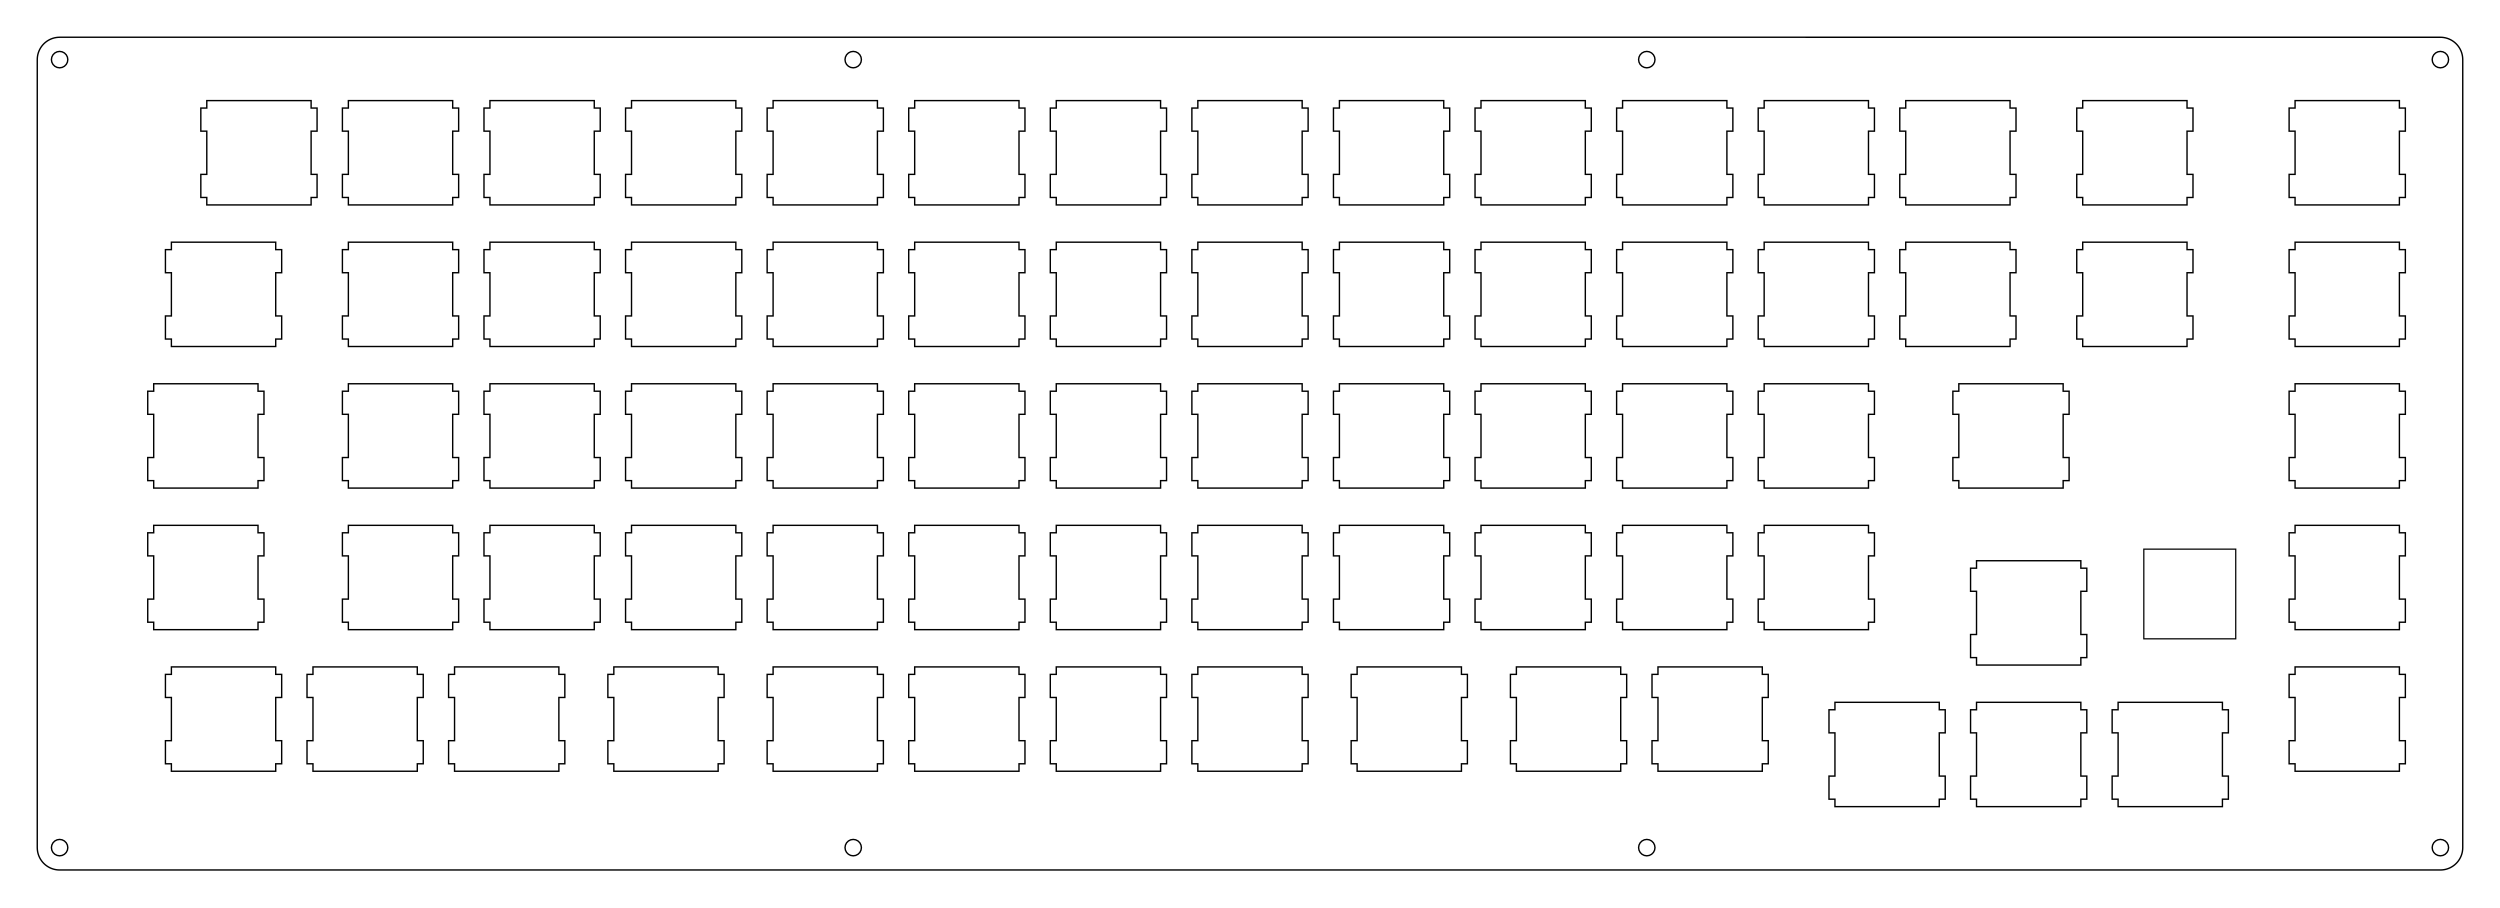
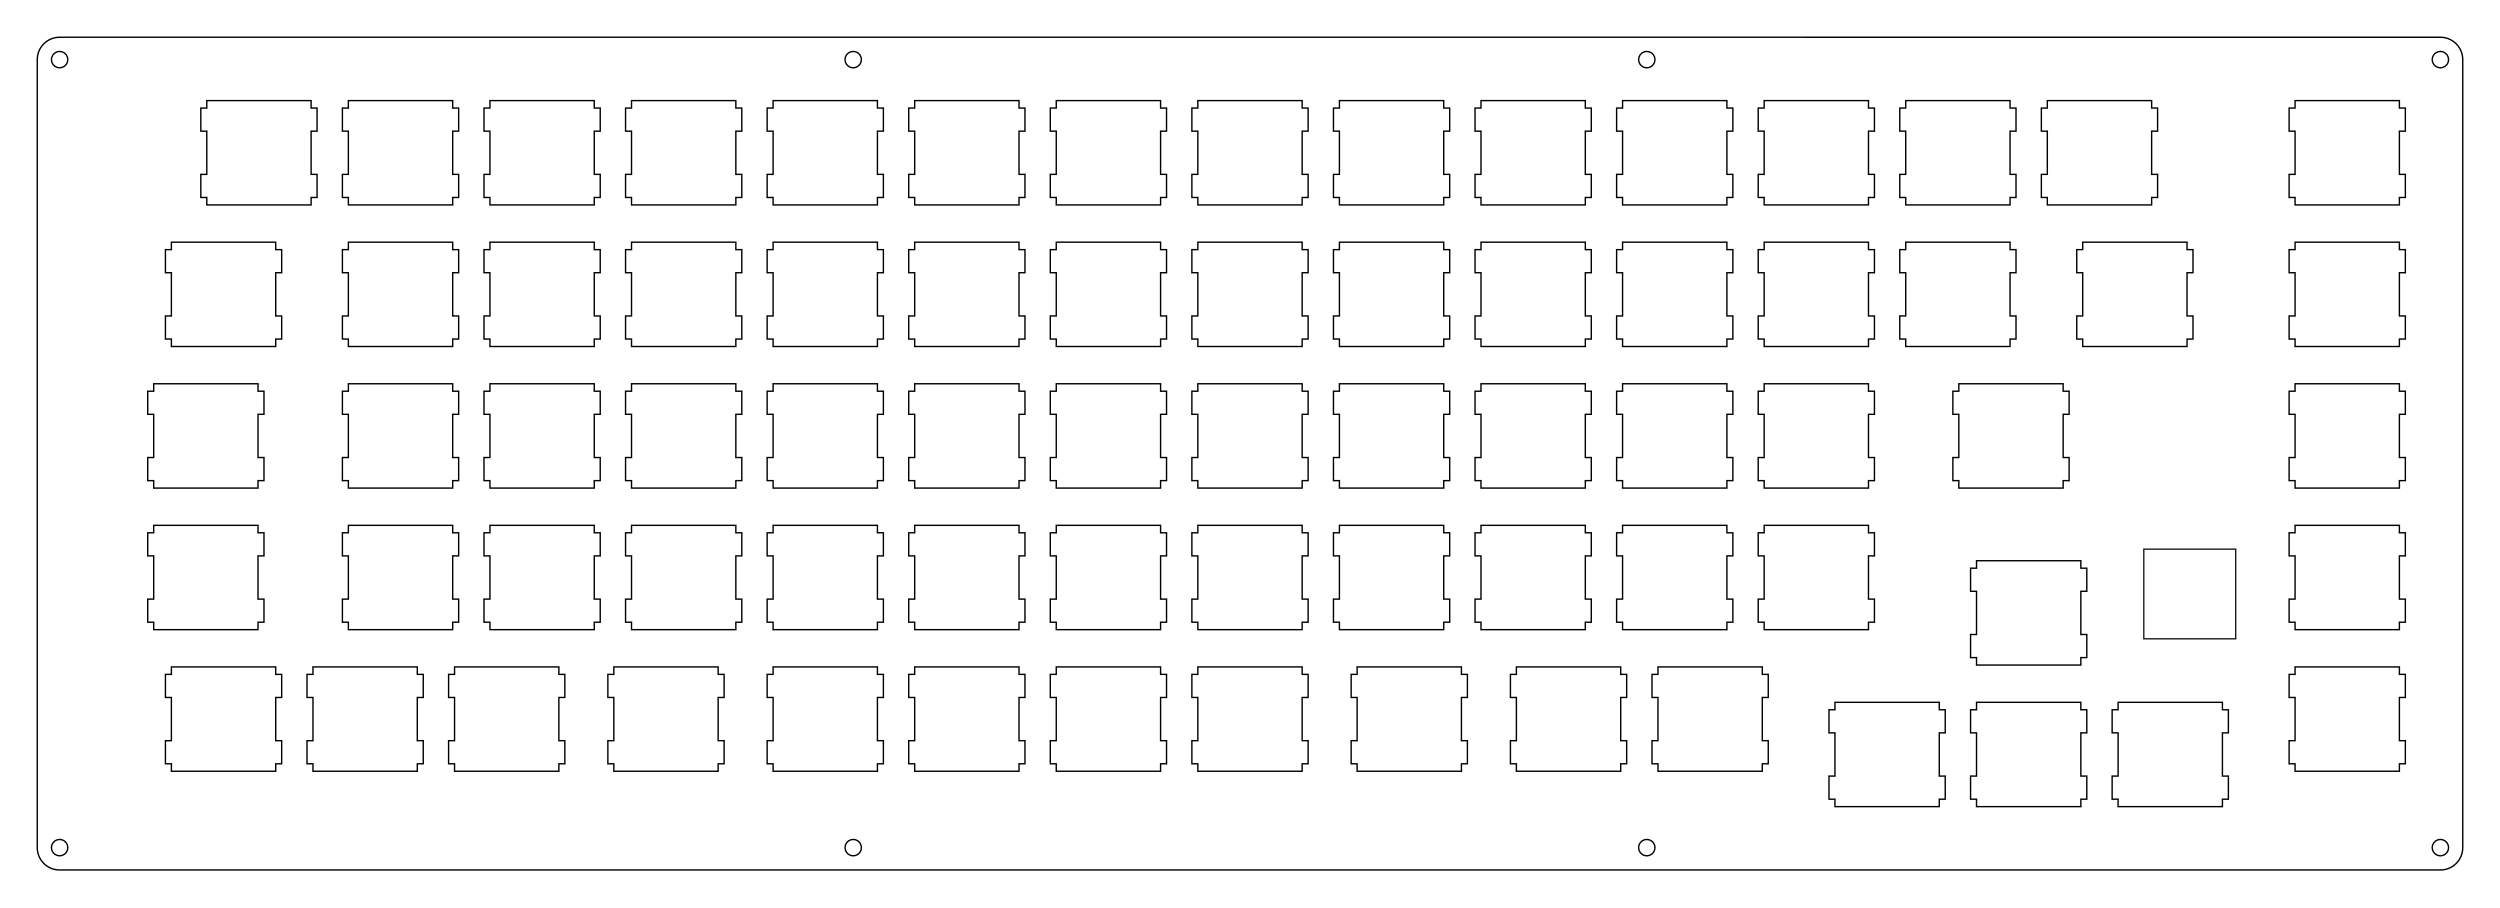
<svg xmlns="http://www.w3.org/2000/svg" width="335.502mm" height="121.752mm" viewBox="0.000 0.000 335.502 121.752" version="1.1" id="svg979">
  <defs id="defs983" />
  <polygon points="327.502,5.001 327.737,5.010 327.971,5.037 328.202,5.083 328.429,5.147 328.650,5.229 328.863,5.327 329.069,5.443 329.265,5.573 329.450,5.719 329.623,5.879 329.783,6.052 329.929,6.237 330.059,6.433 330.175,6.639 330.273,6.852 330.355,7.073 330.419,7.300 330.465,7.531 330.492,7.765 330.502,8.001 330.502,113.752 330.492,113.987 330.465,114.221 330.419,114.452 330.355,114.679 330.273,114.900 330.175,115.113 330.059,115.319 329.929,115.515 329.783,115.700 329.623,115.873 329.450,116.033 329.265,116.179 329.069,116.309 328.863,116.425 328.650,116.523 328.429,116.605 328.202,116.669 327.971,116.715 327.737,116.742 327.502,116.752 8.001,116.752 7.765,116.742 7.531,116.715 7.300,116.669 7.073,116.605 6.852,116.523 6.639,116.425 6.433,116.309 6.237,116.179 6.052,116.033 5.879,115.873 5.719,115.700 5.573,115.515 5.443,115.319 5.327,115.113 5.229,114.900 5.147,114.679 5.083,114.452 5.037,114.221 5.010,113.987 5.000,113.751 5.001,8.001 5.010,7.765 5.037,7.531 5.083,7.300 5.147,7.073 5.229,6.852 5.327,6.639 5.443,6.433 5.573,6.237 5.719,6.052 5.879,5.879 6.052,5.719 6.237,5.573 6.433,5.443 6.639,5.327 6.852,5.229 7.073,5.147 7.300,5.083 7.531,5.037 7.765,5.010 8.001,5.000" style="fill:none;stroke-width:0.05mm;stroke:black" id="polygon815" />
  <polygon points="7.661,112.705 7.354,112.862 7.111,113.105 6.954,113.412 6.900,113.752 6.954,114.091 7.111,114.398 7.354,114.641 7.661,114.798 8.000,114.852 8.340,114.798 8.647,114.641 8.890,114.398 9.047,114.091 9.100,113.752 9.047,113.412 8.890,113.105 8.647,112.862 8.340,112.705 8.000,112.652" style="fill:none;stroke-width:0.05mm;stroke:black" id="polygon817" />
  <polygon points="114.161,112.705 113.854,112.862 113.611,113.105 113.455,113.412 113.401,113.752 113.455,114.091 113.611,114.398 113.854,114.641 114.161,114.798 114.501,114.852 114.841,114.798 115.147,114.641 115.391,114.398 115.547,114.091 115.601,113.752 115.547,113.412 115.391,113.105 115.147,112.862 114.841,112.705 114.501,112.652" style="fill:none;stroke-width:0.05mm;stroke:black" id="polygon819" />
  <polygon points="220.661,112.705 220.355,112.862 220.111,113.105 219.955,113.412 219.901,113.752 219.955,114.091 220.111,114.398 220.355,114.641 220.661,114.798 221.001,114.852 221.341,114.798 221.648,114.641 221.891,114.398 222.047,114.091 222.101,113.752 222.047,113.412 221.891,113.105 221.648,112.862 221.341,112.705 221.001,112.652" style="fill:none;stroke-width:0.05mm;stroke:black" id="polygon821" />
  <polygon points="327.162,112.705 326.855,112.862 326.612,113.105 326.455,113.412 326.402,113.752 326.455,114.091 326.612,114.398 326.855,114.641 327.162,114.798 327.502,114.852 327.841,114.798 328.148,114.641 328.391,114.398 328.548,114.091 328.601,113.752 328.548,113.412 328.391,113.105 328.148,112.862 327.841,112.705 327.502,112.652" style="fill:none;stroke-width:0.05mm;stroke:black" id="polygon823" />
  <polygon points="284.251,94.251 284.251,95.251 283.451,95.251 283.451,98.351 284.251,98.351 284.251,104.151 283.451,104.151 283.451,107.251 284.251,107.251 284.251,108.251 298.251,108.251 298.251,107.251 299.051,107.251 299.051,104.151 298.251,104.151 298.251,98.351 299.051,98.351 299.051,95.251 298.251,95.251 298.251,94.251" style="fill:none;stroke-width:0.05mm;stroke:black" id="polygon825" />
  <polygon points="265.251,94.251 265.251,95.251 264.451,95.251 264.451,98.351 265.251,98.351 265.251,104.151 264.451,104.151 264.451,107.251 265.251,107.251 265.251,108.251 279.251,108.251 279.251,107.251 280.051,107.251 280.051,104.151 279.251,104.151 279.251,98.351 280.051,98.351 280.051,95.251 279.251,95.251 279.251,94.251" style="fill:none;stroke-width:0.05mm;stroke:black" id="polygon827" />
  <polygon points="246.251,94.251 246.251,95.251 245.451,95.251 245.451,98.351 246.251,98.351 246.251,104.151 245.451,104.151 245.451,107.251 246.251,107.251 246.251,108.251 260.251,108.251 260.251,107.251 261.051,107.251 261.051,104.151 260.251,104.151 260.251,98.351 261.051,98.351 261.051,95.251 260.251,95.251 260.251,94.251" style="fill:none;stroke-width:0.05mm;stroke:black" id="polygon829" />
  <polygon points="308.001,89.501 308.001,90.501 307.201,90.501 307.201,93.601 308.001,93.601 308.001,99.401 307.201,99.401 307.201,102.501 308.001,102.501 308.001,103.501 322.001,103.501 322.001,102.501 322.801,102.501 322.801,99.401 322.001,99.401 322.001,93.601 322.801,93.601 322.801,90.501 322.001,90.501 322.001,89.501" style="fill:none;stroke-width:0.05mm;stroke:black" id="polygon831" />
  <polygon points="222.501,89.501 222.501,90.501 221.701,90.501 221.701,93.601 222.501,93.601 222.501,99.401 221.701,99.401 221.701,102.501 222.501,102.501 222.501,103.501 236.501,103.501 236.501,102.501 237.301,102.501 237.301,99.401 236.501,99.401 236.501,93.601 237.301,93.601 237.301,90.501 236.501,90.501 236.501,89.501" style="fill:none;stroke-width:0.05mm;stroke:black" id="polygon833" />
  <polygon points="203.501,89.501 203.501,90.501 202.701,90.501 202.701,93.601 203.501,93.601 203.501,99.401 202.701,99.401 202.701,102.501 203.501,102.501 203.501,103.501 217.501,103.501 217.501,102.501 218.301,102.501 218.301,99.401 217.501,99.401 217.501,93.601 218.301,93.601 218.301,90.501 217.501,90.501 217.501,89.501" style="fill:none;stroke-width:0.05mm;stroke:black" id="polygon835" />
  <polygon points="182.126,89.501 182.126,90.501 181.326,90.501 181.326,93.601 182.126,93.601 182.126,99.401 181.326,99.401 181.326,102.501 182.126,102.501 182.126,103.501 196.126,103.501 196.126,102.501 196.926,102.501 196.926,99.401 196.126,99.401 196.126,93.601 196.926,93.601 196.926,90.501 196.126,90.501 196.126,89.501" style="fill:none;stroke-width:0.05mm;stroke:black" id="polygon837" />
  <polygon points="160.751,89.501 160.751,90.501 159.951,90.501 159.951,93.601 160.751,93.601 160.751,99.401 159.951,99.401 159.951,102.501 160.751,102.501 160.751,103.501 174.751,103.501 174.751,102.501 175.551,102.501 175.551,99.401 174.751,99.401 174.751,93.601 175.551,93.601 175.551,90.501 174.751,90.501 174.751,89.501" style="fill:none;stroke-width:0.05mm;stroke:black" id="polygon839" />
  <polygon points="141.751,89.501 141.751,90.501 140.951,90.501 140.951,93.601 141.751,93.601 141.751,99.401 140.951,99.401 140.951,102.501 141.751,102.501 141.751,103.501 155.751,103.501 155.751,102.501 156.551,102.501 156.551,99.401 155.751,99.401 155.751,93.601 156.551,93.601 156.551,90.501 155.751,90.501 155.751,89.501" style="fill:none;stroke-width:0.05mm;stroke:black" id="polygon841" />
  <polygon points="122.751,89.501 122.751,90.501 121.951,90.501 121.951,93.601 122.751,93.601 122.751,99.401 121.951,99.401 121.951,102.501 122.751,102.501 122.751,103.501 136.751,103.501 136.751,102.501 137.551,102.501 137.551,99.401 136.751,99.401 136.751,93.601 137.551,93.601 137.551,90.501 136.751,90.501 136.751,89.501" style="fill:none;stroke-width:0.05mm;stroke:black" id="polygon843" />
  <polygon points="103.751,89.501 103.751,90.501 102.951,90.501 102.951,93.601 103.751,93.601 103.751,99.401 102.951,99.401 102.951,102.501 103.751,102.501 103.751,103.501 117.751,103.501 117.751,102.501 118.551,102.501 118.551,99.401 117.751,99.401 117.751,93.601 118.551,93.601 118.551,90.501 117.751,90.501 117.751,89.501" style="fill:none;stroke-width:0.05mm;stroke:black" id="polygon845" />
  <polygon points="82.376,89.501 82.376,90.501 81.576,90.501 81.576,93.601 82.376,93.601 82.376,99.401 81.576,99.401 81.576,102.501 82.376,102.501 82.376,103.501 96.376,103.501 96.376,102.501 97.176,102.501 97.176,99.401 96.376,99.401 96.376,93.601 97.176,93.601 97.176,90.501 96.376,90.501 96.376,89.501" style="fill:none;stroke-width:0.05mm;stroke:black" id="polygon847" />
  <polygon points="61.001,89.501 61.001,90.501 60.201,90.501 60.201,93.601 61.001,93.601 61.001,99.401 60.201,99.401 60.201,102.501 61.001,102.501 61.001,103.501 75.001,103.501 75.001,102.501 75.801,102.501 75.801,99.401 75.001,99.401 75.001,93.601 75.801,93.601 75.801,90.501 75.001,90.501 75.001,89.501" style="fill:none;stroke-width:0.05mm;stroke:black" id="polygon849" />
  <polygon points="42.001,89.501 42.001,90.501 41.201,90.501 41.201,93.601 42.001,93.601 42.001,99.401 41.201,99.401 41.201,102.501 42.001,102.501 42.001,103.501 56.001,103.501 56.001,102.501 56.801,102.501 56.801,99.401 56.001,99.401 56.001,93.601 56.801,93.601 56.801,90.501 56.001,90.501 56.001,89.501" style="fill:none;stroke-width:0.05mm;stroke:black" id="polygon851" />
  <polygon points="23.001,89.501 23.001,90.501 22.201,90.501 22.201,93.601 23.001,93.601 23.001,99.401 22.201,99.401 22.201,102.501 23.001,102.501 23.001,103.501 37.001,103.501 37.001,102.501 37.801,102.501 37.801,99.401 37.001,99.401 37.001,93.601 37.801,93.601 37.801,90.501 37.001,90.501 37.001,89.501" style="fill:none;stroke-width:0.05mm;stroke:black" id="polygon853" />
  <polygon points="265.251,75.251 265.251,76.251 264.451,76.251 264.451,79.351 265.251,79.351 265.251,85.151 264.451,85.151 264.451,88.251 265.251,88.251 265.251,89.251 279.251,89.251 279.251,88.251 280.051,88.251 280.051,85.151 279.251,85.151 279.251,79.351 280.051,79.351 280.051,76.251 279.251,76.251 279.251,75.251" style="fill:none;stroke-width:0.05mm;stroke:black" id="polygon855" />
  <polygon points="308.001,70.501 308.001,71.501 307.201,71.501 307.201,74.601 308.001,74.601 308.001,80.401 307.201,80.401 307.201,83.501 308.001,83.501 308.001,84.501 322.001,84.501 322.001,83.501 322.801,83.501 322.801,80.401 322.001,80.401 322.001,74.601 322.801,74.601 322.801,71.501 322.001,71.501 322.001,70.501" style="fill:none;stroke-width:0.05mm;stroke:black" id="polygon857" />
  <polygon points="236.751,70.501 236.751,71.501 235.951,71.501 235.951,74.601 236.751,74.601 236.751,80.401 235.951,80.401 235.951,83.501 236.751,83.501 236.751,84.501 250.751,84.501 250.751,83.501 251.551,83.501 251.551,80.401 250.751,80.401 250.751,74.601 251.551,74.601 251.551,71.501 250.751,71.501 250.751,70.501" style="fill:none;stroke-width:0.05mm;stroke:black" id="polygon859" />
  <polygon points="217.751,70.501 217.751,71.501 216.951,71.501 216.951,74.601 217.751,74.601 217.751,80.401 216.951,80.401 216.951,83.501 217.751,83.501 217.751,84.501 231.751,84.501 231.751,83.501 232.551,83.501 232.551,80.401 231.751,80.401 231.751,74.601 232.551,74.601 232.551,71.501 231.751,71.501 231.751,70.501" style="fill:none;stroke-width:0.05mm;stroke:black" id="polygon861" />
  <polygon points="198.751,70.501 198.751,71.501 197.951,71.501 197.951,74.601 198.751,74.601 198.751,80.401 197.951,80.401 197.951,83.501 198.751,83.501 198.751,84.501 212.751,84.501 212.751,83.501 213.551,83.501 213.551,80.401 212.751,80.401 212.751,74.601 213.551,74.601 213.551,71.501 212.751,71.501 212.751,70.501" style="fill:none;stroke-width:0.05mm;stroke:black" id="polygon863" />
  <polygon points="179.751,70.501 179.751,71.501 178.951,71.501 178.951,74.601 179.751,74.601 179.751,80.401 178.951,80.401 178.951,83.501 179.751,83.501 179.751,84.501 193.751,84.501 193.751,83.501 194.551,83.501 194.551,80.401 193.751,80.401 193.751,74.601 194.551,74.601 194.551,71.501 193.751,71.501 193.751,70.501" style="fill:none;stroke-width:0.05mm;stroke:black" id="polygon865" />
  <polygon points="160.751,70.501 160.751,71.501 159.951,71.501 159.951,74.601 160.751,74.601 160.751,80.401 159.951,80.401 159.951,83.501 160.751,83.501 160.751,84.501 174.751,84.501 174.751,83.501 175.551,83.501 175.551,80.401 174.751,80.401 174.751,74.601 175.551,74.601 175.551,71.501 174.751,71.501 174.751,70.501" style="fill:none;stroke-width:0.05mm;stroke:black" id="polygon867" />
  <polygon points="141.751,70.501 141.751,71.501 140.951,71.501 140.951,74.601 141.751,74.601 141.751,80.401 140.951,80.401 140.951,83.501 141.751,83.501 141.751,84.501 155.751,84.501 155.751,83.501 156.551,83.501 156.551,80.401 155.751,80.401 155.751,74.601 156.551,74.601 156.551,71.501 155.751,71.501 155.751,70.501" style="fill:none;stroke-width:0.05mm;stroke:black" id="polygon869" />
  <polygon points="122.751,70.501 122.751,71.501 121.951,71.501 121.951,74.601 122.751,74.601 122.751,80.401 121.951,80.401 121.951,83.501 122.751,83.501 122.751,84.501 136.751,84.501 136.751,83.501 137.551,83.501 137.551,80.401 136.751,80.401 136.751,74.601 137.551,74.601 137.551,71.501 136.751,71.501 136.751,70.501" style="fill:none;stroke-width:0.05mm;stroke:black" id="polygon871" />
  <polygon points="103.751,70.501 103.751,71.501 102.951,71.501 102.951,74.601 103.751,74.601 103.751,80.401 102.951,80.401 102.951,83.501 103.751,83.501 103.751,84.501 117.751,84.501 117.751,83.501 118.551,83.501 118.551,80.401 117.751,80.401 117.751,74.601 118.551,74.601 118.551,71.501 117.751,71.501 117.751,70.501" style="fill:none;stroke-width:0.05mm;stroke:black" id="polygon873" />
  <polygon points="84.751,70.501 84.751,71.501 83.951,71.501 83.951,74.601 84.751,74.601 84.751,80.401 83.951,80.401 83.951,83.501 84.751,83.501 84.751,84.501 98.751,84.501 98.751,83.501 99.551,83.501 99.551,80.401 98.751,80.401 98.751,74.601 99.551,74.601 99.551,71.501 98.751,71.501 98.751,70.501" style="fill:none;stroke-width:0.05mm;stroke:black" id="polygon875" />
  <polygon points="65.751,70.501 65.751,71.501 64.951,71.501 64.951,74.601 65.751,74.601 65.751,80.401 64.951,80.401 64.951,83.501 65.751,83.501 65.751,84.501 79.751,84.501 79.751,83.501 80.551,83.501 80.551,80.401 79.751,80.401 79.751,74.601 80.551,74.601 80.551,71.501 79.751,71.501 79.751,70.501" style="fill:none;stroke-width:0.05mm;stroke:black" id="polygon877" />
  <polygon points="46.751,70.501 46.751,71.501 45.951,71.501 45.951,74.601 46.751,74.601 46.751,80.401 45.951,80.401 45.951,83.501 46.751,83.501 46.751,84.501 60.751,84.501 60.751,83.501 61.551,83.501 61.551,80.401 60.751,80.401 60.751,74.601 61.551,74.601 61.551,71.501 60.751,71.501 60.751,70.501" style="fill:none;stroke-width:0.05mm;stroke:black" id="polygon879" />
  <polygon points="20.626,70.501 20.626,71.501 19.826,71.501 19.826,74.601 20.626,74.601 20.626,80.401 19.826,80.401 19.826,83.501 20.626,83.501 20.626,84.501 34.626,84.501 34.626,83.501 35.426,83.501 35.426,80.401 34.626,80.401 34.626,74.601 35.426,74.601 35.426,71.501 34.626,71.501 34.626,70.501" style="fill:none;stroke-width:0.05mm;stroke:black" id="polygon881" />
  <polygon points="308.001,51.501 308.001,52.501 307.201,52.501 307.201,55.601 308.001,55.601 308.001,61.401 307.201,61.401 307.201,64.501 308.001,64.501 308.001,65.501 322.001,65.501 322.001,64.501 322.801,64.501 322.801,61.401 322.001,61.401 322.001,55.601 322.801,55.601 322.801,52.501 322.001,52.501 322.001,51.501" style="fill:none;stroke-width:0.05mm;stroke:black" id="polygon883" />
  <polygon points="262.876,51.501 262.876,52.501 262.076,52.501 262.076,55.601 262.876,55.601 262.876,61.401 262.076,61.401 262.076,64.501 262.876,64.501 262.876,65.501 276.876,65.501 276.876,64.501 277.676,64.501 277.676,61.401 276.876,61.401 276.876,55.601 277.676,55.601 277.676,52.501 276.876,52.501 276.876,51.501" style="fill:none;stroke-width:0.05mm;stroke:black" id="polygon885" />
  <polygon points="236.751,51.501 236.751,52.501 235.951,52.501 235.951,55.601 236.751,55.601 236.751,61.401 235.951,61.401 235.951,64.501 236.751,64.501 236.751,65.501 250.751,65.501 250.751,64.501 251.551,64.501 251.551,61.401 250.751,61.401 250.751,55.601 251.551,55.601 251.551,52.501 250.751,52.501 250.751,51.501" style="fill:none;stroke-width:0.05mm;stroke:black" id="polygon887" />
  <polygon points="217.751,51.501 217.751,52.501 216.951,52.501 216.951,55.601 217.751,55.601 217.751,61.401 216.951,61.401 216.951,64.501 217.751,64.501 217.751,65.501 231.751,65.501 231.751,64.501 232.551,64.501 232.551,61.401 231.751,61.401 231.751,55.601 232.551,55.601 232.551,52.501 231.751,52.501 231.751,51.501" style="fill:none;stroke-width:0.05mm;stroke:black" id="polygon889" />
  <polygon points="198.751,51.501 198.751,52.501 197.951,52.501 197.951,55.601 198.751,55.601 198.751,61.401 197.951,61.401 197.951,64.501 198.751,64.501 198.751,65.501 212.751,65.501 212.751,64.501 213.551,64.501 213.551,61.401 212.751,61.401 212.751,55.601 213.551,55.601 213.551,52.501 212.751,52.501 212.751,51.501" style="fill:none;stroke-width:0.05mm;stroke:black" id="polygon891" />
  <polygon points="179.751,51.501 179.751,52.501 178.951,52.501 178.951,55.601 179.751,55.601 179.751,61.401 178.951,61.401 178.951,64.501 179.751,64.501 179.751,65.501 193.751,65.501 193.751,64.501 194.551,64.501 194.551,61.401 193.751,61.401 193.751,55.601 194.551,55.601 194.551,52.501 193.751,52.501 193.751,51.501" style="fill:none;stroke-width:0.05mm;stroke:black" id="polygon893" />
  <polygon points="160.751,51.501 160.751,52.501 159.951,52.501 159.951,55.601 160.751,55.601 160.751,61.401 159.951,61.401 159.951,64.501 160.751,64.501 160.751,65.501 174.751,65.501 174.751,64.501 175.551,64.501 175.551,61.401 174.751,61.401 174.751,55.601 175.551,55.601 175.551,52.501 174.751,52.501 174.751,51.501" style="fill:none;stroke-width:0.05mm;stroke:black" id="polygon895" />
  <polygon points="141.751,51.501 141.751,52.501 140.951,52.501 140.951,55.601 141.751,55.601 141.751,61.401 140.951,61.401 140.951,64.501 141.751,64.501 141.751,65.501 155.751,65.501 155.751,64.501 156.551,64.501 156.551,61.401 155.751,61.401 155.751,55.601 156.551,55.601 156.551,52.501 155.751,52.501 155.751,51.501" style="fill:none;stroke-width:0.05mm;stroke:black" id="polygon897" />
  <polygon points="122.751,51.501 122.751,52.501 121.951,52.501 121.951,55.601 122.751,55.601 122.751,61.401 121.951,61.401 121.951,64.501 122.751,64.501 122.751,65.501 136.751,65.501 136.751,64.501 137.551,64.501 137.551,61.401 136.751,61.401 136.751,55.601 137.551,55.601 137.551,52.501 136.751,52.501 136.751,51.501" style="fill:none;stroke-width:0.05mm;stroke:black" id="polygon899" />
  <polygon points="103.751,51.501 103.751,52.501 102.951,52.501 102.951,55.601 103.751,55.601 103.751,61.401 102.951,61.401 102.951,64.501 103.751,64.501 103.751,65.501 117.751,65.501 117.751,64.501 118.551,64.501 118.551,61.401 117.751,61.401 117.751,55.601 118.551,55.601 118.551,52.501 117.751,52.501 117.751,51.501" style="fill:none;stroke-width:0.05mm;stroke:black" id="polygon901" />
  <polygon points="84.751,51.501 84.751,52.501 83.951,52.501 83.951,55.601 84.751,55.601 84.751,61.401 83.951,61.401 83.951,64.501 84.751,64.501 84.751,65.501 98.751,65.501 98.751,64.501 99.551,64.501 99.551,61.401 98.751,61.401 98.751,55.601 99.551,55.601 99.551,52.501 98.751,52.501 98.751,51.501" style="fill:none;stroke-width:0.05mm;stroke:black" id="polygon903" />
  <polygon points="65.751,51.501 65.751,52.501 64.951,52.501 64.951,55.601 65.751,55.601 65.751,61.401 64.951,61.401 64.951,64.501 65.751,64.501 65.751,65.501 79.751,65.501 79.751,64.501 80.551,64.501 80.551,61.401 79.751,61.401 79.751,55.601 80.551,55.601 80.551,52.501 79.751,52.501 79.751,51.501" style="fill:none;stroke-width:0.05mm;stroke:black" id="polygon905" />
  <polygon points="46.751,51.501 46.751,52.501 45.951,52.501 45.951,55.601 46.751,55.601 46.751,61.401 45.951,61.401 45.951,64.501 46.751,64.501 46.751,65.501 60.751,65.501 60.751,64.501 61.551,64.501 61.551,61.401 60.751,61.401 60.751,55.601 61.551,55.601 61.551,52.501 60.751,52.501 60.751,51.501" style="fill:none;stroke-width:0.05mm;stroke:black" id="polygon907" />
  <polygon points="20.626,51.501 20.626,52.501 19.826,52.501 19.826,55.601 20.626,55.601 20.626,61.401 19.826,61.401 19.826,64.501 20.626,64.501 20.626,65.501 34.626,65.501 34.626,64.501 35.426,64.501 35.426,61.401 34.626,61.401 34.626,55.601 35.426,55.601 35.426,52.501 34.626,52.501 34.626,51.501" style="fill:none;stroke-width:0.05mm;stroke:black" id="polygon909" />
  <polygon points="308.001,32.501 308.001,33.501 307.201,33.501 307.201,36.601 308.001,36.601 308.001,42.401 307.201,42.401 307.201,45.501 308.001,45.501 308.001,46.501 322.001,46.501 322.001,45.501 322.801,45.501 322.801,42.401 322.001,42.401 322.001,36.601 322.801,36.601 322.801,33.501 322.001,33.501 322.001,32.501" style="fill:none;stroke-width:0.05mm;stroke:black" id="polygon911" />
  <polygon points="279.501,32.501 279.501,33.501 278.701,33.501 278.701,36.601 279.501,36.601 279.501,42.401 278.701,42.401 278.701,45.501 279.501,45.501 279.501,46.501 293.501,46.501 293.501,45.501 294.301,45.501 294.301,42.401 293.501,42.401 293.501,36.601 294.301,36.601 294.301,33.501 293.501,33.501 293.501,32.501" style="fill:none;stroke-width:0.05mm;stroke:black" id="polygon913" />
  <polygon points="255.751,32.501 255.751,33.501 254.951,33.501 254.951,36.601 255.751,36.601 255.751,42.401 254.951,42.401 254.951,45.501 255.751,45.501 255.751,46.501 269.751,46.501 269.751,45.501 270.551,45.501 270.551,42.401 269.751,42.401 269.751,36.601 270.551,36.601 270.551,33.501 269.751,33.501 269.751,32.501" style="fill:none;stroke-width:0.05mm;stroke:black" id="polygon915" />
  <polygon points="236.751,32.501 236.751,33.501 235.951,33.501 235.951,36.601 236.751,36.601 236.751,42.401 235.951,42.401 235.951,45.501 236.751,45.501 236.751,46.501 250.751,46.501 250.751,45.501 251.551,45.501 251.551,42.401 250.751,42.401 250.751,36.601 251.551,36.601 251.551,33.501 250.751,33.501 250.751,32.501" style="fill:none;stroke-width:0.05mm;stroke:black" id="polygon917" />
  <polygon points="217.751,32.501 217.751,33.501 216.951,33.501 216.951,36.601 217.751,36.601 217.751,42.401 216.951,42.401 216.951,45.501 217.751,45.501 217.751,46.501 231.751,46.501 231.751,45.501 232.551,45.501 232.551,42.401 231.751,42.401 231.751,36.601 232.551,36.601 232.551,33.501 231.751,33.501 231.751,32.501" style="fill:none;stroke-width:0.05mm;stroke:black" id="polygon919" />
  <polygon points="198.751,32.501 198.751,33.501 197.951,33.501 197.951,36.601 198.751,36.601 198.751,42.401 197.951,42.401 197.951,45.501 198.751,45.501 198.751,46.501 212.751,46.501 212.751,45.501 213.551,45.501 213.551,42.401 212.751,42.401 212.751,36.601 213.551,36.601 213.551,33.501 212.751,33.501 212.751,32.501" style="fill:none;stroke-width:0.05mm;stroke:black" id="polygon921" />
  <polygon points="179.751,32.501 179.751,33.501 178.951,33.501 178.951,36.601 179.751,36.601 179.751,42.401 178.951,42.401 178.951,45.501 179.751,45.501 179.751,46.501 193.751,46.501 193.751,45.501 194.551,45.501 194.551,42.401 193.751,42.401 193.751,36.601 194.551,36.601 194.551,33.501 193.751,33.501 193.751,32.501" style="fill:none;stroke-width:0.05mm;stroke:black" id="polygon923" />
  <polygon points="160.751,32.501 160.751,33.501 159.951,33.501 159.951,36.601 160.751,36.601 160.751,42.401 159.951,42.401 159.951,45.501 160.751,45.501 160.751,46.501 174.751,46.501 174.751,45.501 175.551,45.501 175.551,42.401 174.751,42.401 174.751,36.601 175.551,36.601 175.551,33.501 174.751,33.501 174.751,32.501" style="fill:none;stroke-width:0.05mm;stroke:black" id="polygon925" />
  <polygon points="141.751,32.501 141.751,33.501 140.951,33.501 140.951,36.601 141.751,36.601 141.751,42.401 140.951,42.401 140.951,45.501 141.751,45.501 141.751,46.501 155.751,46.501 155.751,45.501 156.551,45.501 156.551,42.401 155.751,42.401 155.751,36.601 156.551,36.601 156.551,33.501 155.751,33.501 155.751,32.501" style="fill:none;stroke-width:0.05mm;stroke:black" id="polygon927" />
  <polygon points="122.751,32.501 122.751,33.501 121.951,33.501 121.951,36.601 122.751,36.601 122.751,42.401 121.951,42.401 121.951,45.501 122.751,45.501 122.751,46.501 136.751,46.501 136.751,45.501 137.551,45.501 137.551,42.401 136.751,42.401 136.751,36.601 137.551,36.601 137.551,33.501 136.751,33.501 136.751,32.501" style="fill:none;stroke-width:0.05mm;stroke:black" id="polygon929" />
  <polygon points="103.751,32.501 103.751,33.501 102.951,33.501 102.951,36.601 103.751,36.601 103.751,42.401 102.951,42.401 102.951,45.501 103.751,45.501 103.751,46.501 117.751,46.501 117.751,45.501 118.551,45.501 118.551,42.401 117.751,42.401 117.751,36.601 118.551,36.601 118.551,33.501 117.751,33.501 117.751,32.501" style="fill:none;stroke-width:0.05mm;stroke:black" id="polygon931" />
  <polygon points="84.751,32.501 84.751,33.501 83.951,33.501 83.951,36.601 84.751,36.601 84.751,42.401 83.951,42.401 83.951,45.501 84.751,45.501 84.751,46.501 98.751,46.501 98.751,45.501 99.551,45.501 99.551,42.401 98.751,42.401 98.751,36.601 99.551,36.601 99.551,33.501 98.751,33.501 98.751,32.501" style="fill:none;stroke-width:0.05mm;stroke:black" id="polygon933" />
  <polygon points="65.751,32.501 65.751,33.501 64.951,33.501 64.951,36.601 65.751,36.601 65.751,42.401 64.951,42.401 64.951,45.501 65.751,45.501 65.751,46.501 79.751,46.501 79.751,45.501 80.551,45.501 80.551,42.401 79.751,42.401 79.751,36.601 80.551,36.601 80.551,33.501 79.751,33.501 79.751,32.501" style="fill:none;stroke-width:0.05mm;stroke:black" id="polygon935" />
  <polygon points="46.751,32.501 46.751,33.501 45.951,33.501 45.951,36.601 46.751,36.601 46.751,42.401 45.951,42.401 45.951,45.501 46.751,45.501 46.751,46.501 60.751,46.501 60.751,45.501 61.551,45.501 61.551,42.401 60.751,42.401 60.751,36.601 61.551,36.601 61.551,33.501 60.751,33.501 60.751,32.501" style="fill:none;stroke-width:0.05mm;stroke:black" id="polygon937" />
  <polygon points="23.001,32.501 23.001,33.501 22.201,33.501 22.201,36.601 23.001,36.601 23.001,42.401 22.201,42.401 22.201,45.501 23.001,45.501 23.001,46.501 37.001,46.501 37.001,45.501 37.801,45.501 37.801,42.401 37.001,42.401 37.001,36.601 37.801,36.601 37.801,33.501 37.001,33.501 37.001,32.501" style="fill:none;stroke-width:0.05mm;stroke:black" id="polygon939" />
  <polygon points="308.001,13.501 308.001,14.501 307.201,14.501 307.201,17.601 308.001,17.601 308.001,23.401 307.201,23.401 307.201,26.501 308.001,26.501 308.001,27.501 322.001,27.501 322.001,26.501 322.801,26.501 322.801,23.401 322.001,23.401 322.001,17.601 322.801,17.601 322.801,14.501 322.001,14.501 322.001,13.501" style="fill:none;stroke-width:0.05mm;stroke:black" id="polygon941" />
-   <polygon points="279.501,13.501 279.501,14.501 278.701,14.501 278.701,17.601 279.501,17.601 279.501,23.401 278.701,23.401 278.701,26.501 279.501,26.501 279.501,27.501 293.501,27.501 293.501,26.501 294.301,26.501 294.301,23.401 293.501,23.401 293.501,17.601 294.301,17.601 294.301,14.501 293.501,14.501 293.501,13.501" style="fill:none;stroke-width:0.05mm;stroke:black" id="polygon943" />
+   <polygon points="279.501,14.501 278.701,14.501 278.701,17.601 279.501,17.601 279.501,23.401 278.701,23.401 278.701,26.501 279.501,26.501 279.501,27.501 293.501,27.501 293.501,26.501 294.301,26.501 294.301,23.401 293.501,23.401 293.501,17.601 294.301,17.601 294.301,14.501 293.501,14.501 293.501,13.501 279.501,13.501 " style="fill:none;stroke:#000000;stroke-width:0.05mm" id="polygon943" transform="translate(-4.749512)" />
  <polygon points="255.751,13.501 255.751,14.501 254.951,14.501 254.951,17.601 255.751,17.601 255.751,23.401 254.951,23.401 254.951,26.501 255.751,26.501 255.751,27.501 269.751,27.501 269.751,26.501 270.551,26.501 270.551,23.401 269.751,23.401 269.751,17.601 270.551,17.601 270.551,14.501 269.751,14.501 269.751,13.501" style="fill:none;stroke-width:0.05mm;stroke:black" id="polygon945" />
  <polygon points="236.751,13.501 236.751,14.501 235.951,14.501 235.951,17.601 236.751,17.601 236.751,23.401 235.951,23.401 235.951,26.501 236.751,26.501 236.751,27.501 250.751,27.501 250.751,26.501 251.551,26.501 251.551,23.401 250.751,23.401 250.751,17.601 251.551,17.601 251.551,14.501 250.751,14.501 250.751,13.501" style="fill:none;stroke-width:0.05mm;stroke:black" id="polygon947" />
  <polygon points="217.751,13.501 217.751,14.501 216.951,14.501 216.951,17.601 217.751,17.601 217.751,23.401 216.951,23.401 216.951,26.501 217.751,26.501 217.751,27.501 231.751,27.501 231.751,26.501 232.551,26.501 232.551,23.401 231.751,23.401 231.751,17.601 232.551,17.601 232.551,14.501 231.751,14.501 231.751,13.501" style="fill:none;stroke-width:0.05mm;stroke:black" id="polygon949" />
  <polygon points="198.751,13.501 198.751,14.501 197.951,14.501 197.951,17.601 198.751,17.601 198.751,23.401 197.951,23.401 197.951,26.501 198.751,26.501 198.751,27.501 212.751,27.501 212.751,26.501 213.551,26.501 213.551,23.401 212.751,23.401 212.751,17.601 213.551,17.601 213.551,14.501 212.751,14.501 212.751,13.501" style="fill:none;stroke-width:0.05mm;stroke:black" id="polygon951" />
  <polygon points="179.751,13.501 179.751,14.501 178.951,14.501 178.951,17.601 179.751,17.601 179.751,23.401 178.951,23.401 178.951,26.501 179.751,26.501 179.751,27.501 193.751,27.501 193.751,26.501 194.551,26.501 194.551,23.401 193.751,23.401 193.751,17.601 194.551,17.601 194.551,14.501 193.751,14.501 193.751,13.501" style="fill:none;stroke-width:0.05mm;stroke:black" id="polygon953" />
  <polygon points="160.751,13.501 160.751,14.501 159.951,14.501 159.951,17.601 160.751,17.601 160.751,23.401 159.951,23.401 159.951,26.501 160.751,26.501 160.751,27.501 174.751,27.501 174.751,26.501 175.551,26.501 175.551,23.401 174.751,23.401 174.751,17.601 175.551,17.601 175.551,14.501 174.751,14.501 174.751,13.501" style="fill:none;stroke-width:0.05mm;stroke:black" id="polygon955" />
  <polygon points="141.751,13.501 141.751,14.501 140.951,14.501 140.951,17.601 141.751,17.601 141.751,23.401 140.951,23.401 140.951,26.501 141.751,26.501 141.751,27.501 155.751,27.501 155.751,26.501 156.551,26.501 156.551,23.401 155.751,23.401 155.751,17.601 156.551,17.601 156.551,14.501 155.751,14.501 155.751,13.501" style="fill:none;stroke-width:0.05mm;stroke:black" id="polygon957" />
  <polygon points="122.751,13.501 122.751,14.501 121.951,14.501 121.951,17.601 122.751,17.601 122.751,23.401 121.951,23.401 121.951,26.501 122.751,26.501 122.751,27.501 136.751,27.501 136.751,26.501 137.551,26.501 137.551,23.401 136.751,23.401 136.751,17.601 137.551,17.601 137.551,14.501 136.751,14.501 136.751,13.501" style="fill:none;stroke-width:0.05mm;stroke:black" id="polygon959" />
  <polygon points="103.751,13.501 103.751,14.501 102.951,14.501 102.951,17.601 103.751,17.601 103.751,23.401 102.951,23.401 102.951,26.501 103.751,26.501 103.751,27.501 117.751,27.501 117.751,26.501 118.551,26.501 118.551,23.401 117.751,23.401 117.751,17.601 118.551,17.601 118.551,14.501 117.751,14.501 117.751,13.501" style="fill:none;stroke-width:0.05mm;stroke:black" id="polygon961" />
  <polygon points="84.751,13.501 84.751,14.501 83.951,14.501 83.951,17.601 84.751,17.601 84.751,23.401 83.951,23.401 83.951,26.501 84.751,26.501 84.751,27.501 98.751,27.501 98.751,26.501 99.551,26.501 99.551,23.401 98.751,23.401 98.751,17.601 99.551,17.601 99.551,14.501 98.751,14.501 98.751,13.501" style="fill:none;stroke-width:0.05mm;stroke:black" id="polygon963" />
  <polygon points="65.751,13.501 65.751,14.501 64.951,14.501 64.951,17.601 65.751,17.601 65.751,23.401 64.951,23.401 64.951,26.501 65.751,26.501 65.751,27.501 79.751,27.501 79.751,26.501 80.551,26.501 80.551,23.401 79.751,23.401 79.751,17.601 80.551,17.601 80.551,14.501 79.751,14.501 79.751,13.501" style="fill:none;stroke-width:0.05mm;stroke:black" id="polygon965" />
  <polygon points="46.751,13.501 46.751,14.501 45.951,14.501 45.951,17.601 46.751,17.601 46.751,23.401 45.951,23.401 45.951,26.501 46.751,26.501 46.751,27.501 60.751,27.501 60.751,26.501 61.551,26.501 61.551,23.401 60.751,23.401 60.751,17.601 61.551,17.601 61.551,14.501 60.751,14.501 60.751,13.501" style="fill:none;stroke-width:0.05mm;stroke:black" id="polygon967" />
  <polygon points="27.751,13.501 27.751,14.501 26.951,14.501 26.951,17.601 27.751,17.601 27.751,23.401 26.951,23.401 26.951,26.501 27.751,26.501 27.751,27.501 41.751,27.501 41.751,26.501 42.551,26.501 42.551,23.401 41.751,23.401 41.751,17.601 42.551,17.601 42.551,14.501 41.751,14.501 41.751,13.501" style="fill:none;stroke-width:0.05mm;stroke:black" id="polygon969" />
  <polygon points="7.661,6.954 7.354,7.111 7.111,7.354 6.954,7.661 6.900,8.001 6.954,8.340 7.111,8.647 7.354,8.890 7.661,9.047 8.000,9.101 8.340,9.047 8.647,8.890 8.890,8.647 9.047,8.340 9.100,8.001 9.047,7.661 8.890,7.354 8.647,7.111 8.340,6.954 8.000,6.901" style="fill:none;stroke-width:0.05mm;stroke:black" id="polygon971" />
  <polygon points="327.162,6.954 326.855,7.111 326.612,7.354 326.455,7.661 326.402,8.001 326.455,8.340 326.612,8.647 326.855,8.890 327.162,9.047 327.502,9.101 327.841,9.047 328.148,8.890 328.391,8.647 328.548,8.340 328.601,8.001 328.548,7.661 328.391,7.354 328.148,7.111 327.841,6.954 327.502,6.901" style="fill:none;stroke-width:0.05mm;stroke:black" id="polygon973" />
  <polygon points="220.661,6.954 220.355,7.111 220.111,7.354 219.955,7.661 219.901,8.001 219.955,8.340 220.111,8.647 220.355,8.890 220.661,9.047 221.001,9.101 221.341,9.047 221.648,8.890 221.891,8.647 222.047,8.340 222.101,8.001 222.047,7.661 221.891,7.354 221.648,7.111 221.341,6.954 221.001,6.901" style="fill:none;stroke-width:0.05mm;stroke:black" id="polygon975" />
  <polygon points="114.161,6.954 113.854,7.111 113.611,7.354 113.455,7.661 113.401,8.001 113.455,8.340 113.611,8.647 113.854,8.890 114.161,9.047 114.501,9.101 114.841,9.047 115.147,8.890 115.391,8.647 115.547,8.340 115.601,8.001 115.547,7.661 115.391,7.354 115.147,7.111 114.841,6.954 114.501,6.901" style="fill:none;stroke-width:0.05mm;stroke:black" id="polygon977" />
  <path id="polygon873-9" style="fill:none;stroke:#000000;stroke-width:0.044mm" d="m 287.702,73.695 v 12.036 h 12.336 v -12.036 z" />
</svg>
